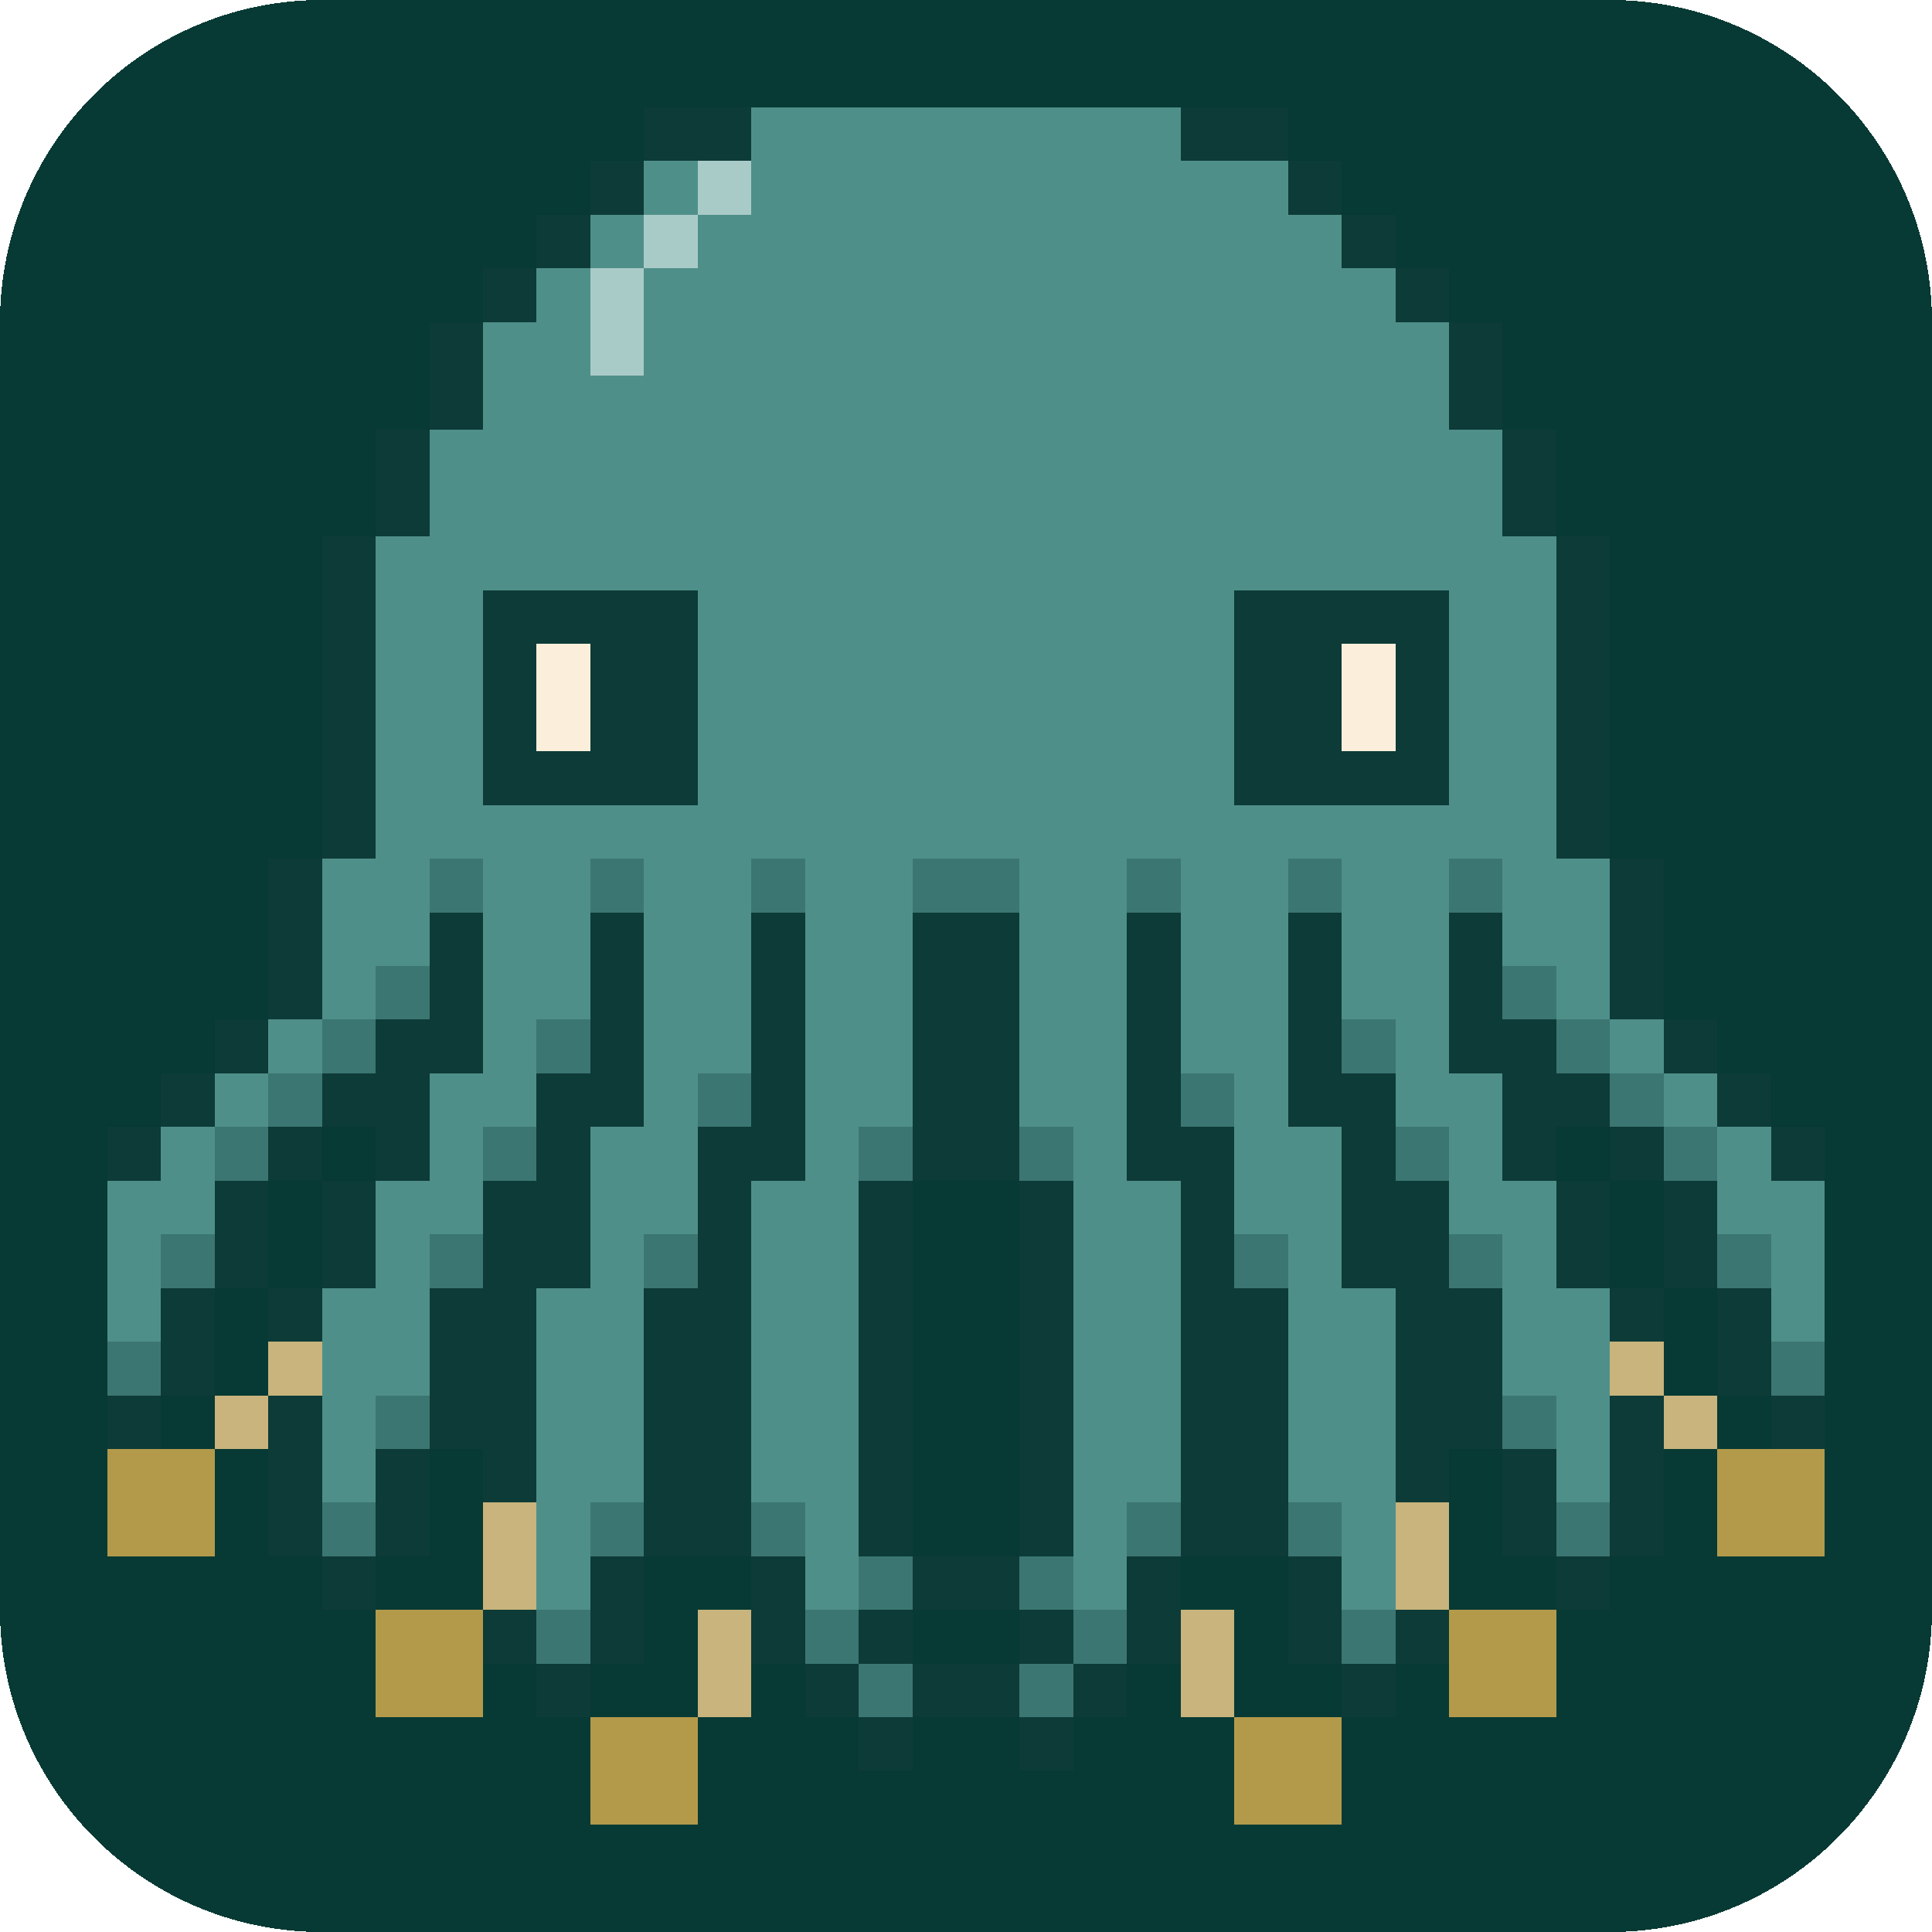
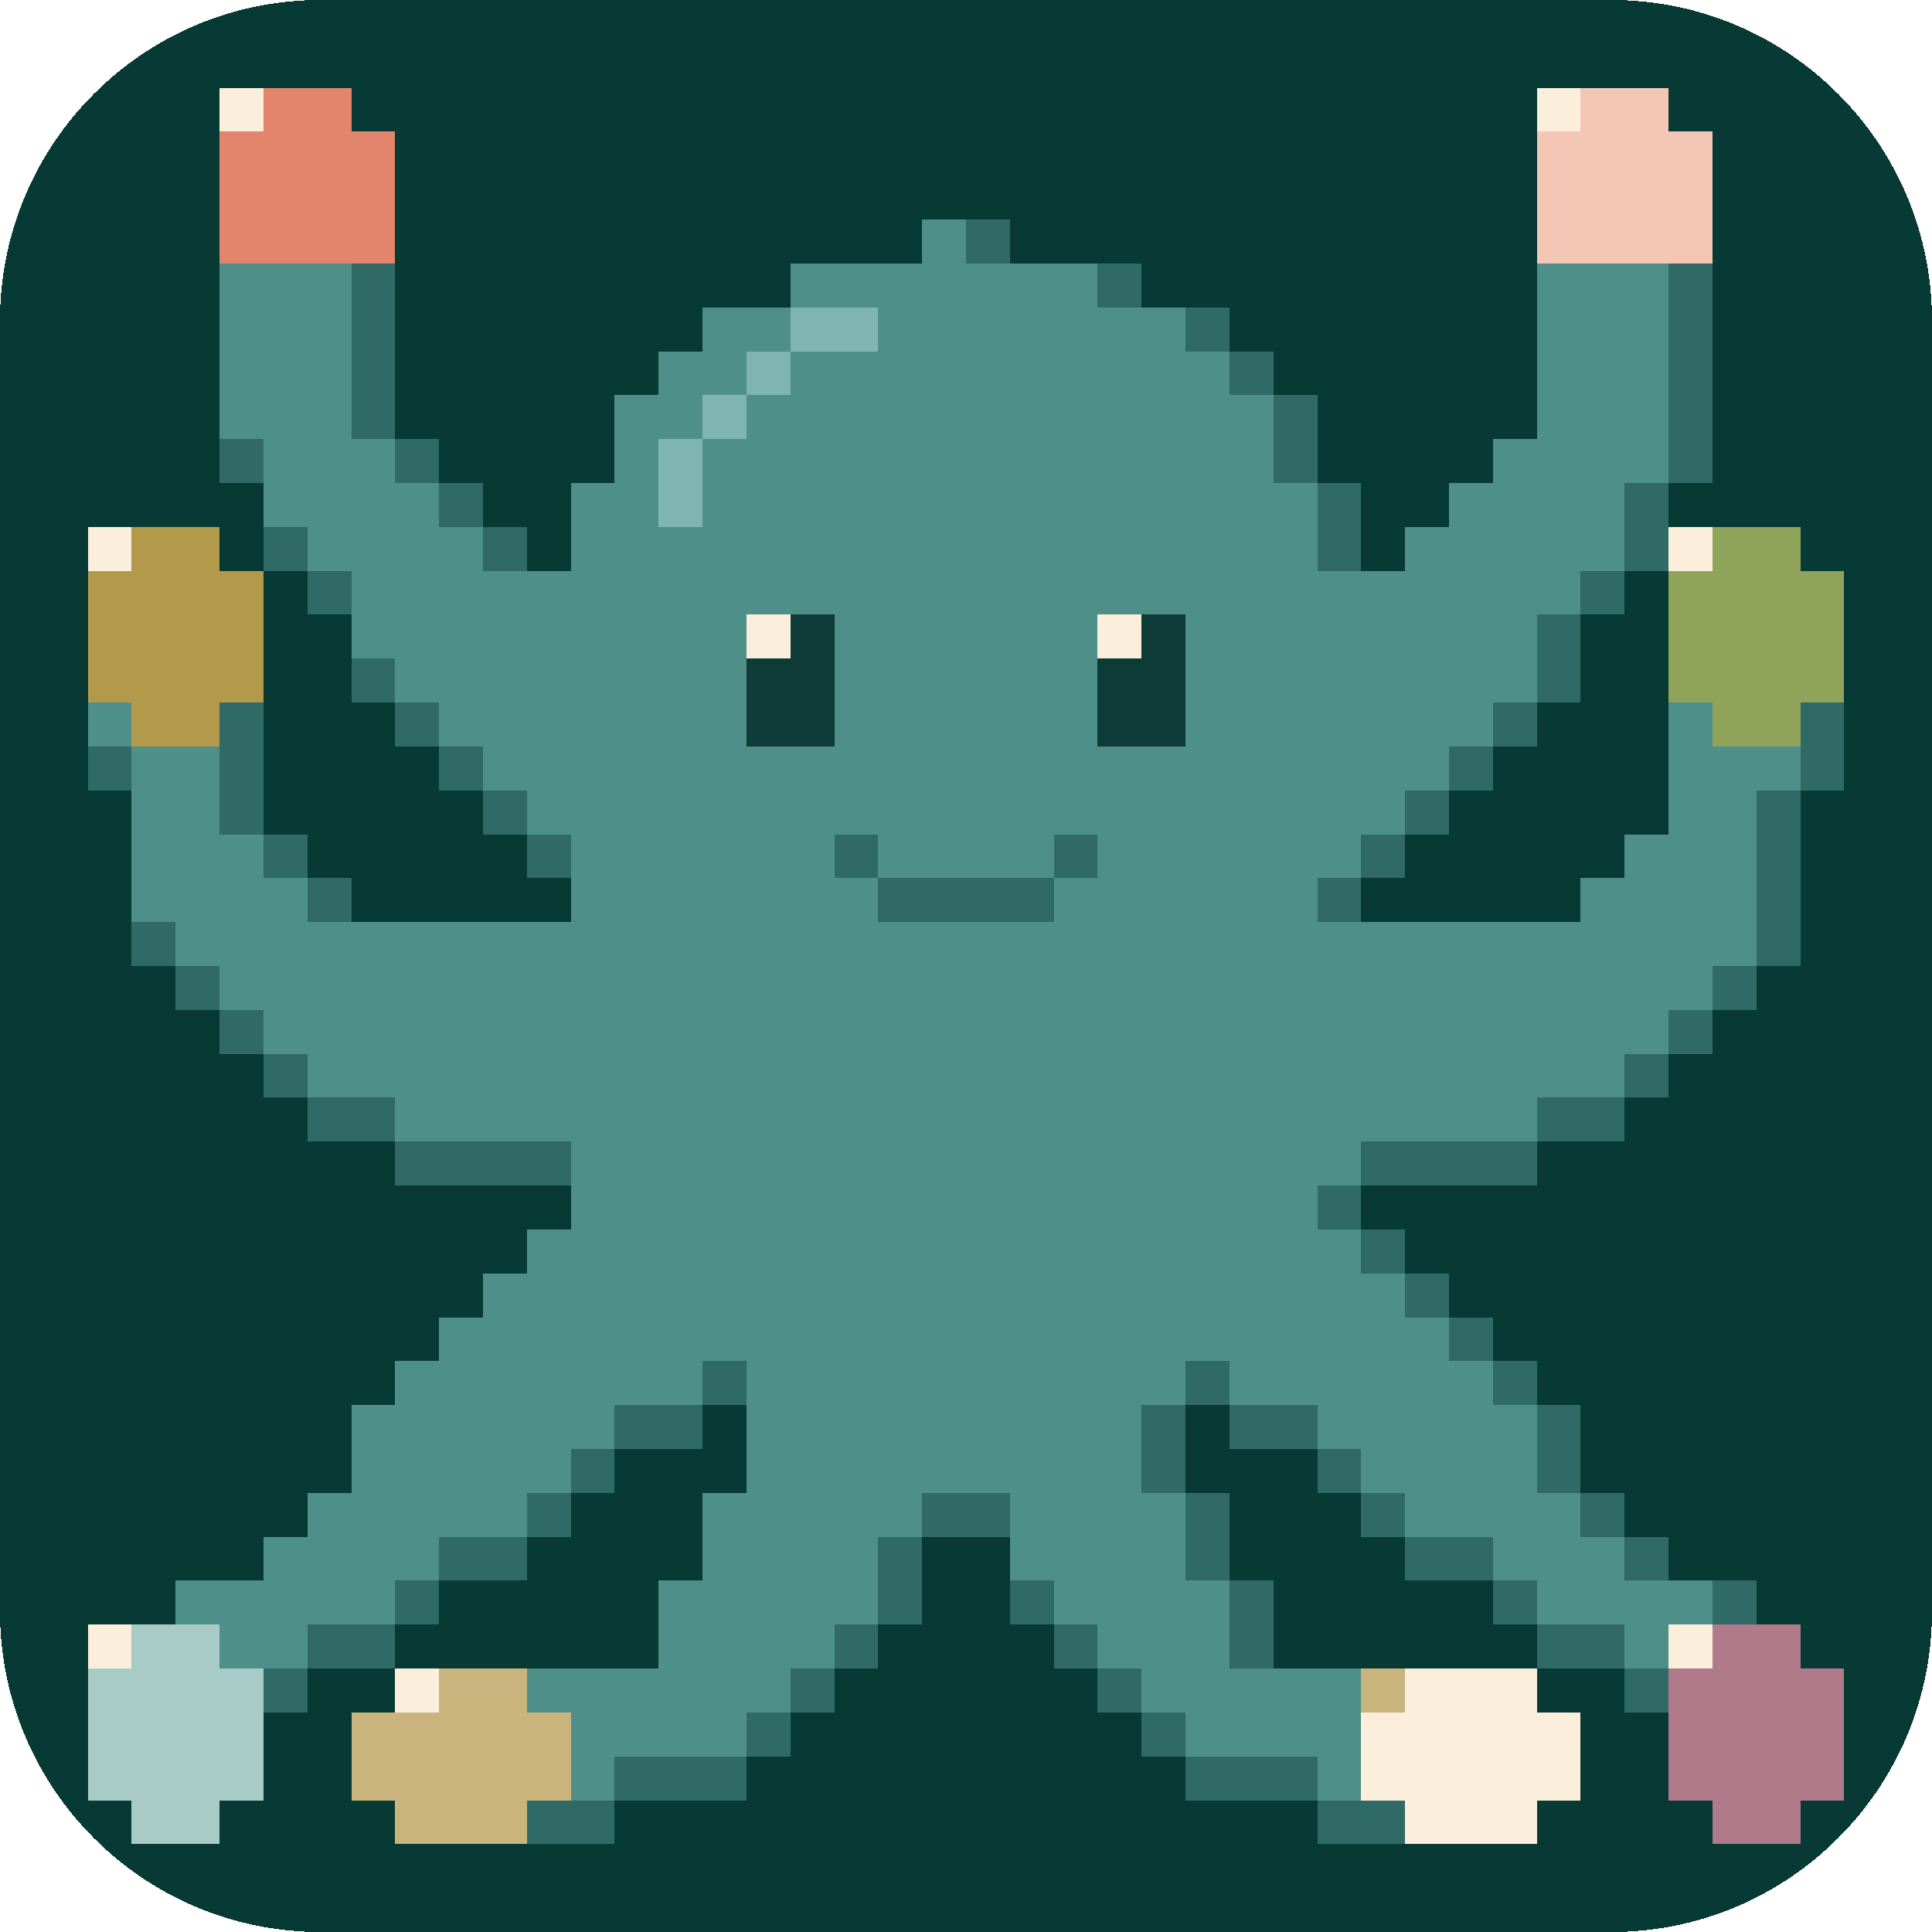
- <svg xmlns="http://www.w3.org/2000/svg" viewBox="0 0 36 36" width="288" height="288" shape-rendering="crispEdges">
-   <rect width="36" height="36" rx="6.0" fill="#073a34" />
-   <rect x="12" y="2" width="2" height="1" fill="#0d3b38" />
-   <rect x="14" y="2" width="8" height="1" fill="#4f8f8a" />
-   <rect x="22" y="2" width="2" height="1" fill="#0d3b38" />
-   <rect x="11" y="3" width="1" height="1" fill="#0d3b38" />
-   <rect x="12" y="3" width="1" height="1" fill="#4f8f8a" />
-   <rect x="13" y="3" width="1" height="1" fill="#a9cbc8" />
-   <rect x="14" y="3" width="10" height="1" fill="#4f8f8a" />
-   <rect x="24" y="3" width="1" height="1" fill="#0d3b38" />
-   <rect x="10" y="4" width="1" height="1" fill="#0d3b38" />
-   <rect x="11" y="4" width="1" height="1" fill="#4f8f8a" />
-   <rect x="12" y="4" width="1" height="1" fill="#a9cbc8" />
-   <rect x="13" y="4" width="12" height="1" fill="#4f8f8a" />
-   <rect x="25" y="4" width="1" height="1" fill="#0d3b38" />
-   <rect x="9" y="5" width="1" height="1" fill="#0d3b38" />
-   <rect x="10" y="5" width="1" height="1" fill="#4f8f8a" />
-   <rect x="11" y="5" width="1" height="1" fill="#a9cbc8" />
-   <rect x="12" y="5" width="14" height="1" fill="#4f8f8a" />
-   <rect x="26" y="5" width="1" height="1" fill="#0d3b38" />
-   <rect x="8" y="6" width="1" height="1" fill="#0d3b38" />
-   <rect x="9" y="6" width="2" height="1" fill="#4f8f8a" />
-   <rect x="11" y="6" width="1" height="1" fill="#a9cbc8" />
-   <rect x="12" y="6" width="15" height="1" fill="#4f8f8a" />
-   <rect x="27" y="6" width="1" height="1" fill="#0d3b38" />
-   <rect x="8" y="7" width="1" height="1" fill="#0d3b38" />
-   <rect x="9" y="7" width="18" height="1" fill="#4f8f8a" />
-   <rect x="27" y="7" width="1" height="1" fill="#0d3b38" />
-   <rect x="7" y="8" width="1" height="1" fill="#0d3b38" />
-   <rect x="8" y="8" width="20" height="1" fill="#4f8f8a" />
-   <rect x="28" y="8" width="1" height="1" fill="#0d3b38" />
-   <rect x="7" y="9" width="1" height="1" fill="#0d3b38" />
-   <rect x="8" y="9" width="20" height="1" fill="#4f8f8a" />
-   <rect x="28" y="9" width="1" height="1" fill="#0d3b38" />
-   <rect x="6" y="10" width="1" height="1" fill="#0d3b38" />
-   <rect x="7" y="10" width="22" height="1" fill="#4f8f8a" />
-   <rect x="29" y="10" width="1" height="1" fill="#0d3b38" />
-   <rect x="6" y="11" width="1" height="1" fill="#0d3b38" />
-   <rect x="7" y="11" width="2" height="1" fill="#4f8f8a" />
-   <rect x="9" y="11" width="4" height="1" fill="#0d3b38" />
-   <rect x="13" y="11" width="10" height="1" fill="#4f8f8a" />
-   <rect x="23" y="11" width="4" height="1" fill="#0d3b38" />
-   <rect x="27" y="11" width="2" height="1" fill="#4f8f8a" />
-   <rect x="29" y="11" width="1" height="1" fill="#0d3b38" />
-   <rect x="6" y="12" width="1" height="1" fill="#0d3b38" />
-   <rect x="7" y="12" width="2" height="1" fill="#4f8f8a" />
-   <rect x="9" y="12" width="1" height="1" fill="#0d3b38" />
-   <rect x="10" y="12" width="1" height="1" fill="#fbefdc" />
-   <rect x="11" y="12" width="1" height="1" fill="#0d3b38" />
-   <rect x="12" y="12" width="1" height="1" fill="#0d3b38" />
-   <rect x="13" y="12" width="10" height="1" fill="#4f8f8a" />
-   <rect x="23" y="12" width="1" height="1" fill="#0d3b38" />
-   <rect x="24" y="12" width="1" height="1" fill="#0d3b38" />
-   <rect x="25" y="12" width="1" height="1" fill="#fbefdc" />
-   <rect x="26" y="12" width="1" height="1" fill="#0d3b38" />
-   <rect x="27" y="12" width="2" height="1" fill="#4f8f8a" />
-   <rect x="29" y="12" width="1" height="1" fill="#0d3b38" />
-   <rect x="6" y="13" width="1" height="1" fill="#0d3b38" />
-   <rect x="7" y="13" width="2" height="1" fill="#4f8f8a" />
-   <rect x="9" y="13" width="1" height="1" fill="#0d3b38" />
-   <rect x="10" y="13" width="1" height="1" fill="#fbefdc" />
-   <rect x="11" y="13" width="1" height="1" fill="#0d3b38" />
-   <rect x="12" y="13" width="1" height="1" fill="#0d3b38" />
-   <rect x="13" y="13" width="10" height="1" fill="#4f8f8a" />
-   <rect x="23" y="13" width="1" height="1" fill="#0d3b38" />
-   <rect x="24" y="13" width="1" height="1" fill="#0d3b38" />
-   <rect x="25" y="13" width="1" height="1" fill="#fbefdc" />
-   <rect x="26" y="13" width="1" height="1" fill="#0d3b38" />
-   <rect x="27" y="13" width="2" height="1" fill="#4f8f8a" />
-   <rect x="29" y="13" width="1" height="1" fill="#0d3b38" />
-   <rect x="6" y="14" width="1" height="1" fill="#0d3b38" />
-   <rect x="7" y="14" width="2" height="1" fill="#4f8f8a" />
-   <rect x="9" y="14" width="4" height="1" fill="#0d3b38" />
-   <rect x="13" y="14" width="10" height="1" fill="#4f8f8a" />
-   <rect x="23" y="14" width="4" height="1" fill="#0d3b38" />
-   <rect x="27" y="14" width="2" height="1" fill="#4f8f8a" />
-   <rect x="29" y="14" width="1" height="1" fill="#0d3b38" />
-   <rect x="6" y="15" width="1" height="1" fill="#0d3b38" />
-   <rect x="7" y="15" width="22" height="1" fill="#4f8f8a" />
-   <rect x="29" y="15" width="1" height="1" fill="#0d3b38" />
-   <rect x="5" y="16" width="1" height="1" fill="#0d3b38" />
-   <rect x="6" y="16" width="2" height="1" fill="#4f8f8a" />
-   <rect x="8" y="16" width="1" height="1" fill="#3b7672" />
-   <rect x="9" y="16" width="2" height="1" fill="#4f8f8a" />
-   <rect x="11" y="16" width="1" height="1" fill="#3b7672" />
-   <rect x="12" y="16" width="2" height="1" fill="#4f8f8a" />
-   <rect x="14" y="16" width="1" height="1" fill="#3b7672" />
-   <rect x="15" y="16" width="2" height="1" fill="#4f8f8a" />
-   <rect x="17" y="16" width="2" height="1" fill="#3b7672" />
-   <rect x="19" y="16" width="2" height="1" fill="#4f8f8a" />
-   <rect x="21" y="16" width="1" height="1" fill="#3b7672" />
-   <rect x="22" y="16" width="2" height="1" fill="#4f8f8a" />
-   <rect x="24" y="16" width="1" height="1" fill="#3b7672" />
-   <rect x="25" y="16" width="2" height="1" fill="#4f8f8a" />
-   <rect x="27" y="16" width="1" height="1" fill="#3b7672" />
-   <rect x="28" y="16" width="2" height="1" fill="#4f8f8a" />
-   <rect x="30" y="16" width="1" height="1" fill="#0d3b38" />
-   <rect x="5" y="17" width="1" height="1" fill="#0d3b38" />
-   <rect x="6" y="17" width="2" height="1" fill="#4f8f8a" />
-   <rect x="8" y="17" width="1" height="1" fill="#0d3b38" />
-   <rect x="9" y="17" width="2" height="1" fill="#4f8f8a" />
-   <rect x="11" y="17" width="1" height="1" fill="#0d3b38" />
-   <rect x="12" y="17" width="2" height="1" fill="#4f8f8a" />
-   <rect x="14" y="17" width="1" height="1" fill="#0d3b38" />
-   <rect x="15" y="17" width="2" height="1" fill="#4f8f8a" />
-   <rect x="17" y="17" width="2" height="1" fill="#0d3b38" />
-   <rect x="19" y="17" width="2" height="1" fill="#4f8f8a" />
-   <rect x="21" y="17" width="1" height="1" fill="#0d3b38" />
-   <rect x="22" y="17" width="2" height="1" fill="#4f8f8a" />
-   <rect x="24" y="17" width="1" height="1" fill="#0d3b38" />
-   <rect x="25" y="17" width="2" height="1" fill="#4f8f8a" />
-   <rect x="27" y="17" width="1" height="1" fill="#0d3b38" />
-   <rect x="28" y="17" width="2" height="1" fill="#4f8f8a" />
-   <rect x="30" y="17" width="1" height="1" fill="#0d3b38" />
-   <rect x="5" y="18" width="1" height="1" fill="#0d3b38" />
-   <rect x="6" y="18" width="1" height="1" fill="#4f8f8a" />
-   <rect x="7" y="18" width="1" height="1" fill="#3b7672" />
-   <rect x="8" y="18" width="1" height="1" fill="#0d3b38" />
-   <rect x="9" y="18" width="2" height="1" fill="#4f8f8a" />
-   <rect x="11" y="18" width="1" height="1" fill="#0d3b38" />
-   <rect x="12" y="18" width="2" height="1" fill="#4f8f8a" />
-   <rect x="14" y="18" width="1" height="1" fill="#0d3b38" />
-   <rect x="15" y="18" width="2" height="1" fill="#4f8f8a" />
-   <rect x="17" y="18" width="2" height="1" fill="#0d3b38" />
-   <rect x="19" y="18" width="2" height="1" fill="#4f8f8a" />
-   <rect x="21" y="18" width="1" height="1" fill="#0d3b38" />
-   <rect x="22" y="18" width="2" height="1" fill="#4f8f8a" />
-   <rect x="24" y="18" width="1" height="1" fill="#0d3b38" />
-   <rect x="25" y="18" width="2" height="1" fill="#4f8f8a" />
-   <rect x="27" y="18" width="1" height="1" fill="#0d3b38" />
-   <rect x="28" y="18" width="1" height="1" fill="#3b7672" />
-   <rect x="29" y="18" width="1" height="1" fill="#4f8f8a" />
-   <rect x="30" y="18" width="1" height="1" fill="#0d3b38" />
-   <rect x="4" y="19" width="1" height="1" fill="#0d3b38" />
-   <rect x="5" y="19" width="1" height="1" fill="#4f8f8a" />
-   <rect x="6" y="19" width="1" height="1" fill="#3b7672" />
-   <rect x="7" y="19" width="2" height="1" fill="#0d3b38" />
-   <rect x="9" y="19" width="1" height="1" fill="#4f8f8a" />
-   <rect x="10" y="19" width="1" height="1" fill="#3b7672" />
-   <rect x="11" y="19" width="1" height="1" fill="#0d3b38" />
-   <rect x="12" y="19" width="2" height="1" fill="#4f8f8a" />
-   <rect x="14" y="19" width="1" height="1" fill="#0d3b38" />
-   <rect x="15" y="19" width="2" height="1" fill="#4f8f8a" />
-   <rect x="17" y="19" width="2" height="1" fill="#0d3b38" />
-   <rect x="19" y="19" width="2" height="1" fill="#4f8f8a" />
-   <rect x="21" y="19" width="1" height="1" fill="#0d3b38" />
-   <rect x="22" y="19" width="2" height="1" fill="#4f8f8a" />
-   <rect x="24" y="19" width="1" height="1" fill="#0d3b38" />
-   <rect x="25" y="19" width="1" height="1" fill="#3b7672" />
-   <rect x="26" y="19" width="1" height="1" fill="#4f8f8a" />
-   <rect x="27" y="19" width="2" height="1" fill="#0d3b38" />
-   <rect x="29" y="19" width="1" height="1" fill="#3b7672" />
-   <rect x="30" y="19" width="1" height="1" fill="#4f8f8a" />
-   <rect x="31" y="19" width="1" height="1" fill="#0d3b38" />
-   <rect x="3" y="20" width="1" height="1" fill="#0d3b38" />
-   <rect x="4" y="20" width="1" height="1" fill="#4f8f8a" />
-   <rect x="5" y="20" width="1" height="1" fill="#3b7672" />
-   <rect x="6" y="20" width="2" height="1" fill="#0d3b38" />
-   <rect x="8" y="20" width="2" height="1" fill="#4f8f8a" />
-   <rect x="10" y="20" width="2" height="1" fill="#0d3b38" />
-   <rect x="12" y="20" width="1" height="1" fill="#4f8f8a" />
-   <rect x="13" y="20" width="1" height="1" fill="#3b7672" />
-   <rect x="14" y="20" width="1" height="1" fill="#0d3b38" />
-   <rect x="15" y="20" width="2" height="1" fill="#4f8f8a" />
-   <rect x="17" y="20" width="2" height="1" fill="#0d3b38" />
-   <rect x="19" y="20" width="2" height="1" fill="#4f8f8a" />
-   <rect x="21" y="20" width="1" height="1" fill="#0d3b38" />
-   <rect x="22" y="20" width="1" height="1" fill="#3b7672" />
-   <rect x="23" y="20" width="1" height="1" fill="#4f8f8a" />
-   <rect x="24" y="20" width="2" height="1" fill="#0d3b38" />
-   <rect x="26" y="20" width="2" height="1" fill="#4f8f8a" />
-   <rect x="28" y="20" width="2" height="1" fill="#0d3b38" />
-   <rect x="30" y="20" width="1" height="1" fill="#3b7672" />
-   <rect x="31" y="20" width="1" height="1" fill="#4f8f8a" />
-   <rect x="32" y="20" width="1" height="1" fill="#0d3b38" />
-   <rect x="2" y="21" width="1" height="1" fill="#0d3b38" />
-   <rect x="3" y="21" width="1" height="1" fill="#4f8f8a" />
-   <rect x="4" y="21" width="1" height="1" fill="#3b7672" />
-   <rect x="5" y="21" width="1" height="1" fill="#0d3b38" />
-   <rect x="7" y="21" width="1" height="1" fill="#0d3b38" />
-   <rect x="8" y="21" width="1" height="1" fill="#4f8f8a" />
-   <rect x="9" y="21" width="1" height="1" fill="#3b7672" />
-   <rect x="10" y="21" width="1" height="1" fill="#0d3b38" />
-   <rect x="11" y="21" width="2" height="1" fill="#4f8f8a" />
-   <rect x="13" y="21" width="2" height="1" fill="#0d3b38" />
-   <rect x="15" y="21" width="1" height="1" fill="#4f8f8a" />
-   <rect x="16" y="21" width="1" height="1" fill="#3b7672" />
-   <rect x="17" y="21" width="2" height="1" fill="#0d3b38" />
-   <rect x="19" y="21" width="1" height="1" fill="#3b7672" />
-   <rect x="20" y="21" width="1" height="1" fill="#4f8f8a" />
-   <rect x="21" y="21" width="2" height="1" fill="#0d3b38" />
-   <rect x="23" y="21" width="2" height="1" fill="#4f8f8a" />
-   <rect x="25" y="21" width="1" height="1" fill="#0d3b38" />
-   <rect x="26" y="21" width="1" height="1" fill="#3b7672" />
-   <rect x="27" y="21" width="1" height="1" fill="#4f8f8a" />
-   <rect x="28" y="21" width="1" height="1" fill="#0d3b38" />
-   <rect x="30" y="21" width="1" height="1" fill="#0d3b38" />
-   <rect x="31" y="21" width="1" height="1" fill="#3b7672" />
-   <rect x="32" y="21" width="1" height="1" fill="#4f8f8a" />
-   <rect x="33" y="21" width="1" height="1" fill="#0d3b38" />
-   <rect x="2" y="22" width="2" height="1" fill="#4f8f8a" />
-   <rect x="4" y="22" width="1" height="1" fill="#0d3b38" />
-   <rect x="6" y="22" width="1" height="1" fill="#0d3b38" />
-   <rect x="7" y="22" width="2" height="1" fill="#4f8f8a" />
-   <rect x="9" y="22" width="2" height="1" fill="#0d3b38" />
-   <rect x="11" y="22" width="2" height="1" fill="#4f8f8a" />
-   <rect x="13" y="22" width="1" height="1" fill="#0d3b38" />
-   <rect x="14" y="22" width="2" height="1" fill="#4f8f8a" />
-   <rect x="16" y="22" width="1" height="1" fill="#0d3b38" />
-   <rect x="19" y="22" width="1" height="1" fill="#0d3b38" />
-   <rect x="20" y="22" width="2" height="1" fill="#4f8f8a" />
-   <rect x="22" y="22" width="1" height="1" fill="#0d3b38" />
-   <rect x="23" y="22" width="2" height="1" fill="#4f8f8a" />
-   <rect x="25" y="22" width="2" height="1" fill="#0d3b38" />
-   <rect x="27" y="22" width="2" height="1" fill="#4f8f8a" />
-   <rect x="29" y="22" width="1" height="1" fill="#0d3b38" />
-   <rect x="31" y="22" width="1" height="1" fill="#0d3b38" />
-   <rect x="32" y="22" width="2" height="1" fill="#4f8f8a" />
-   <rect x="2" y="23" width="1" height="1" fill="#4f8f8a" />
-   <rect x="3" y="23" width="1" height="1" fill="#3b7672" />
-   <rect x="4" y="23" width="1" height="1" fill="#0d3b38" />
-   <rect x="6" y="23" width="1" height="1" fill="#0d3b38" />
-   <rect x="7" y="23" width="1" height="1" fill="#4f8f8a" />
-   <rect x="8" y="23" width="1" height="1" fill="#3b7672" />
-   <rect x="9" y="23" width="2" height="1" fill="#0d3b38" />
-   <rect x="11" y="23" width="1" height="1" fill="#4f8f8a" />
-   <rect x="12" y="23" width="1" height="1" fill="#3b7672" />
-   <rect x="13" y="23" width="1" height="1" fill="#0d3b38" />
-   <rect x="14" y="23" width="2" height="1" fill="#4f8f8a" />
-   <rect x="16" y="23" width="1" height="1" fill="#0d3b38" />
-   <rect x="19" y="23" width="1" height="1" fill="#0d3b38" />
-   <rect x="20" y="23" width="2" height="1" fill="#4f8f8a" />
-   <rect x="22" y="23" width="1" height="1" fill="#0d3b38" />
-   <rect x="23" y="23" width="1" height="1" fill="#3b7672" />
-   <rect x="24" y="23" width="1" height="1" fill="#4f8f8a" />
-   <rect x="25" y="23" width="2" height="1" fill="#0d3b38" />
-   <rect x="27" y="23" width="1" height="1" fill="#3b7672" />
-   <rect x="28" y="23" width="1" height="1" fill="#4f8f8a" />
-   <rect x="29" y="23" width="1" height="1" fill="#0d3b38" />
-   <rect x="31" y="23" width="1" height="1" fill="#0d3b38" />
-   <rect x="32" y="23" width="1" height="1" fill="#3b7672" />
-   <rect x="33" y="23" width="1" height="1" fill="#4f8f8a" />
-   <rect x="2" y="24" width="1" height="1" fill="#4f8f8a" />
-   <rect x="3" y="24" width="1" height="1" fill="#0d3b38" />
-   <rect x="5" y="24" width="1" height="1" fill="#0d3b38" />
-   <rect x="6" y="24" width="2" height="1" fill="#4f8f8a" />
-   <rect x="8" y="24" width="2" height="1" fill="#0d3b38" />
-   <rect x="10" y="24" width="2" height="1" fill="#4f8f8a" />
-   <rect x="12" y="24" width="2" height="1" fill="#0d3b38" />
-   <rect x="14" y="24" width="2" height="1" fill="#4f8f8a" />
-   <rect x="16" y="24" width="1" height="1" fill="#0d3b38" />
-   <rect x="19" y="24" width="1" height="1" fill="#0d3b38" />
-   <rect x="20" y="24" width="2" height="1" fill="#4f8f8a" />
-   <rect x="22" y="24" width="2" height="1" fill="#0d3b38" />
-   <rect x="24" y="24" width="2" height="1" fill="#4f8f8a" />
-   <rect x="26" y="24" width="2" height="1" fill="#0d3b38" />
-   <rect x="28" y="24" width="2" height="1" fill="#4f8f8a" />
-   <rect x="30" y="24" width="1" height="1" fill="#0d3b38" />
-   <rect x="32" y="24" width="1" height="1" fill="#0d3b38" />
-   <rect x="33" y="24" width="1" height="1" fill="#4f8f8a" />
-   <rect x="2" y="25" width="1" height="1" fill="#3b7672" />
-   <rect x="3" y="25" width="1" height="1" fill="#0d3b38" />
-   <rect x="5" y="25" width="1" height="1" fill="#c8b47c" />
-   <rect x="6" y="25" width="2" height="1" fill="#4f8f8a" />
-   <rect x="8" y="25" width="2" height="1" fill="#0d3b38" />
-   <rect x="10" y="25" width="2" height="1" fill="#4f8f8a" />
-   <rect x="12" y="25" width="2" height="1" fill="#0d3b38" />
-   <rect x="14" y="25" width="2" height="1" fill="#4f8f8a" />
-   <rect x="16" y="25" width="1" height="1" fill="#0d3b38" />
-   <rect x="19" y="25" width="1" height="1" fill="#0d3b38" />
-   <rect x="20" y="25" width="2" height="1" fill="#4f8f8a" />
-   <rect x="22" y="25" width="2" height="1" fill="#0d3b38" />
-   <rect x="24" y="25" width="2" height="1" fill="#4f8f8a" />
-   <rect x="26" y="25" width="2" height="1" fill="#0d3b38" />
-   <rect x="28" y="25" width="2" height="1" fill="#4f8f8a" />
-   <rect x="30" y="25" width="1" height="1" fill="#c8b47c" />
-   <rect x="32" y="25" width="1" height="1" fill="#0d3b38" />
-   <rect x="33" y="25" width="1" height="1" fill="#3b7672" />
-   <rect x="2" y="26" width="1" height="1" fill="#0d3b38" />
-   <rect x="4" y="26" width="1" height="1" fill="#c8b47c" />
-   <rect x="5" y="26" width="1" height="1" fill="#0d3b38" />
-   <rect x="6" y="26" width="1" height="1" fill="#4f8f8a" />
-   <rect x="7" y="26" width="1" height="1" fill="#3b7672" />
-   <rect x="8" y="26" width="2" height="1" fill="#0d3b38" />
-   <rect x="10" y="26" width="2" height="1" fill="#4f8f8a" />
-   <rect x="12" y="26" width="2" height="1" fill="#0d3b38" />
-   <rect x="14" y="26" width="2" height="1" fill="#4f8f8a" />
-   <rect x="16" y="26" width="1" height="1" fill="#0d3b38" />
-   <rect x="19" y="26" width="1" height="1" fill="#0d3b38" />
-   <rect x="20" y="26" width="2" height="1" fill="#4f8f8a" />
-   <rect x="22" y="26" width="2" height="1" fill="#0d3b38" />
-   <rect x="24" y="26" width="2" height="1" fill="#4f8f8a" />
-   <rect x="26" y="26" width="2" height="1" fill="#0d3b38" />
-   <rect x="28" y="26" width="1" height="1" fill="#3b7672" />
-   <rect x="29" y="26" width="1" height="1" fill="#4f8f8a" />
-   <rect x="30" y="26" width="1" height="1" fill="#0d3b38" />
-   <rect x="31" y="26" width="1" height="1" fill="#c8b47c" />
-   <rect x="33" y="26" width="1" height="1" fill="#0d3b38" />
-   <rect x="2" y="27" width="2" height="1" fill="#b39a4b" />
-   <rect x="5" y="27" width="1" height="1" fill="#0d3b38" />
-   <rect x="6" y="27" width="1" height="1" fill="#4f8f8a" />
-   <rect x="7" y="27" width="1" height="1" fill="#0d3b38" />
-   <rect x="9" y="27" width="1" height="1" fill="#0d3b38" />
-   <rect x="10" y="27" width="2" height="1" fill="#4f8f8a" />
-   <rect x="12" y="27" width="2" height="1" fill="#0d3b38" />
-   <rect x="14" y="27" width="2" height="1" fill="#4f8f8a" />
-   <rect x="16" y="27" width="1" height="1" fill="#0d3b38" />
-   <rect x="19" y="27" width="1" height="1" fill="#0d3b38" />
-   <rect x="20" y="27" width="2" height="1" fill="#4f8f8a" />
-   <rect x="22" y="27" width="2" height="1" fill="#0d3b38" />
-   <rect x="24" y="27" width="2" height="1" fill="#4f8f8a" />
-   <rect x="26" y="27" width="1" height="1" fill="#0d3b38" />
-   <rect x="28" y="27" width="1" height="1" fill="#0d3b38" />
-   <rect x="29" y="27" width="1" height="1" fill="#4f8f8a" />
-   <rect x="30" y="27" width="1" height="1" fill="#0d3b38" />
-   <rect x="32" y="27" width="2" height="1" fill="#b39a4b" />
-   <rect x="2" y="28" width="2" height="1" fill="#b39a4b" />
-   <rect x="5" y="28" width="1" height="1" fill="#0d3b38" />
-   <rect x="6" y="28" width="1" height="1" fill="#3b7672" />
-   <rect x="7" y="28" width="1" height="1" fill="#0d3b38" />
-   <rect x="9" y="28" width="1" height="1" fill="#c8b47c" />
-   <rect x="10" y="28" width="1" height="1" fill="#4f8f8a" />
-   <rect x="11" y="28" width="1" height="1" fill="#3b7672" />
-   <rect x="12" y="28" width="2" height="1" fill="#0d3b38" />
-   <rect x="14" y="28" width="1" height="1" fill="#3b7672" />
-   <rect x="15" y="28" width="1" height="1" fill="#4f8f8a" />
-   <rect x="16" y="28" width="1" height="1" fill="#0d3b38" />
-   <rect x="19" y="28" width="1" height="1" fill="#0d3b38" />
-   <rect x="20" y="28" width="1" height="1" fill="#4f8f8a" />
-   <rect x="21" y="28" width="1" height="1" fill="#3b7672" />
-   <rect x="22" y="28" width="2" height="1" fill="#0d3b38" />
-   <rect x="24" y="28" width="1" height="1" fill="#3b7672" />
-   <rect x="25" y="28" width="1" height="1" fill="#4f8f8a" />
-   <rect x="26" y="28" width="1" height="1" fill="#c8b47c" />
-   <rect x="28" y="28" width="1" height="1" fill="#0d3b38" />
-   <rect x="29" y="28" width="1" height="1" fill="#3b7672" />
-   <rect x="30" y="28" width="1" height="1" fill="#0d3b38" />
-   <rect x="32" y="28" width="2" height="1" fill="#b39a4b" />
-   <rect x="6" y="29" width="1" height="1" fill="#0d3b38" />
-   <rect x="9" y="29" width="1" height="1" fill="#c8b47c" />
-   <rect x="10" y="29" width="1" height="1" fill="#4f8f8a" />
-   <rect x="11" y="29" width="1" height="1" fill="#0d3b38" />
-   <rect x="14" y="29" width="1" height="1" fill="#0d3b38" />
-   <rect x="15" y="29" width="1" height="1" fill="#4f8f8a" />
-   <rect x="16" y="29" width="1" height="1" fill="#3b7672" />
-   <rect x="17" y="29" width="2" height="1" fill="#0d3b38" />
-   <rect x="19" y="29" width="1" height="1" fill="#3b7672" />
-   <rect x="20" y="29" width="1" height="1" fill="#4f8f8a" />
-   <rect x="21" y="29" width="1" height="1" fill="#0d3b38" />
-   <rect x="24" y="29" width="1" height="1" fill="#0d3b38" />
-   <rect x="25" y="29" width="1" height="1" fill="#4f8f8a" />
-   <rect x="26" y="29" width="1" height="1" fill="#c8b47c" />
-   <rect x="29" y="29" width="1" height="1" fill="#0d3b38" />
-   <rect x="7" y="30" width="2" height="1" fill="#b39a4b" />
-   <rect x="9" y="30" width="1" height="1" fill="#0d3b38" />
-   <rect x="10" y="30" width="1" height="1" fill="#3b7672" />
-   <rect x="11" y="30" width="1" height="1" fill="#0d3b38" />
-   <rect x="13" y="30" width="1" height="1" fill="#c8b47c" />
-   <rect x="14" y="30" width="1" height="1" fill="#0d3b38" />
-   <rect x="15" y="30" width="1" height="1" fill="#3b7672" />
-   <rect x="16" y="30" width="1" height="1" fill="#0d3b38" />
-   <rect x="19" y="30" width="1" height="1" fill="#0d3b38" />
-   <rect x="20" y="30" width="1" height="1" fill="#3b7672" />
-   <rect x="21" y="30" width="1" height="1" fill="#0d3b38" />
-   <rect x="22" y="30" width="1" height="1" fill="#c8b47c" />
-   <rect x="24" y="30" width="1" height="1" fill="#0d3b38" />
-   <rect x="25" y="30" width="1" height="1" fill="#3b7672" />
-   <rect x="26" y="30" width="1" height="1" fill="#0d3b38" />
-   <rect x="27" y="30" width="2" height="1" fill="#b39a4b" />
-   <rect x="7" y="31" width="2" height="1" fill="#b39a4b" />
-   <rect x="10" y="31" width="1" height="1" fill="#0d3b38" />
-   <rect x="13" y="31" width="1" height="1" fill="#c8b47c" />
-   <rect x="15" y="31" width="1" height="1" fill="#0d3b38" />
-   <rect x="16" y="31" width="1" height="1" fill="#3b7672" />
-   <rect x="17" y="31" width="2" height="1" fill="#0d3b38" />
-   <rect x="19" y="31" width="1" height="1" fill="#3b7672" />
-   <rect x="20" y="31" width="1" height="1" fill="#0d3b38" />
-   <rect x="22" y="31" width="1" height="1" fill="#c8b47c" />
-   <rect x="25" y="31" width="1" height="1" fill="#0d3b38" />
-   <rect x="27" y="31" width="2" height="1" fill="#b39a4b" />
-   <rect x="11" y="32" width="2" height="1" fill="#b39a4b" />
-   <rect x="16" y="32" width="1" height="1" fill="#0d3b38" />
-   <rect x="19" y="32" width="1" height="1" fill="#0d3b38" />
-   <rect x="23" y="32" width="2" height="1" fill="#b39a4b" />
-   <rect x="11" y="33" width="2" height="1" fill="#b39a4b" />
-   <rect x="23" y="33" width="2" height="1" fill="#b39a4b" />
+ <svg xmlns="http://www.w3.org/2000/svg" viewBox="0 0 44 44" width="352" height="352" shape-rendering="crispEdges">
+   <rect width="44" height="44" rx="7.3" fill="#073a34" />
+   <rect x="5" y="2" width="1" height="1" fill="#fbefdc" />
+   <rect x="6" y="2" width="2" height="1" fill="#e2856c" />
+   <rect x="35" y="2" width="1" height="1" fill="#fbefdc" />
+   <rect x="36" y="2" width="2" height="1" fill="#f3c6b6" />
+   <rect x="5" y="3" width="4" height="1" fill="#e2856c" />
+   <rect x="35" y="3" width="4" height="1" fill="#f3c6b6" />
+   <rect x="5" y="4" width="4" height="1" fill="#e2856c" />
+   <rect x="35" y="4" width="4" height="1" fill="#f3c6b6" />
+   <rect x="5" y="5" width="4" height="1" fill="#e2856c" />
+   <rect x="21" y="5" width="1" height="1" fill="#4f8f8a" />
+   <rect x="22" y="5" width="1" height="1" fill="#2f6a66" />
+   <rect x="35" y="5" width="4" height="1" fill="#f3c6b6" />
+   <rect x="5" y="6" width="3" height="1" fill="#4f8f8a" />
+   <rect x="8" y="6" width="1" height="1" fill="#2f6a66" />
+   <rect x="18" y="6" width="7" height="1" fill="#4f8f8a" />
+   <rect x="25" y="6" width="1" height="1" fill="#2f6a66" />
+   <rect x="35" y="6" width="3" height="1" fill="#4f8f8a" />
+   <rect x="38" y="6" width="1" height="1" fill="#2f6a66" />
+   <rect x="5" y="7" width="3" height="1" fill="#4f8f8a" />
+   <rect x="8" y="7" width="1" height="1" fill="#2f6a66" />
+   <rect x="16" y="7" width="2" height="1" fill="#4f8f8a" />
+   <rect x="18" y="7" width="2" height="1" fill="#7fb5b0" />
+   <rect x="20" y="7" width="7" height="1" fill="#4f8f8a" />
+   <rect x="27" y="7" width="1" height="1" fill="#2f6a66" />
+   <rect x="35" y="7" width="3" height="1" fill="#4f8f8a" />
+   <rect x="38" y="7" width="1" height="1" fill="#2f6a66" />
+   <rect x="5" y="8" width="3" height="1" fill="#4f8f8a" />
+   <rect x="8" y="8" width="1" height="1" fill="#2f6a66" />
+   <rect x="15" y="8" width="2" height="1" fill="#4f8f8a" />
+   <rect x="17" y="8" width="1" height="1" fill="#7fb5b0" />
+   <rect x="18" y="8" width="10" height="1" fill="#4f8f8a" />
+   <rect x="28" y="8" width="1" height="1" fill="#2f6a66" />
+   <rect x="35" y="8" width="3" height="1" fill="#4f8f8a" />
+   <rect x="38" y="8" width="1" height="1" fill="#2f6a66" />
+   <rect x="5" y="9" width="3" height="1" fill="#4f8f8a" />
+   <rect x="8" y="9" width="1" height="1" fill="#2f6a66" />
+   <rect x="14" y="9" width="2" height="1" fill="#4f8f8a" />
+   <rect x="16" y="9" width="1" height="1" fill="#7fb5b0" />
+   <rect x="17" y="9" width="12" height="1" fill="#4f8f8a" />
+   <rect x="29" y="9" width="1" height="1" fill="#2f6a66" />
+   <rect x="35" y="9" width="3" height="1" fill="#4f8f8a" />
+   <rect x="38" y="9" width="1" height="1" fill="#2f6a66" />
+   <rect x="5" y="10" width="1" height="1" fill="#2f6a66" />
+   <rect x="6" y="10" width="3" height="1" fill="#4f8f8a" />
+   <rect x="9" y="10" width="1" height="1" fill="#2f6a66" />
+   <rect x="14" y="10" width="1" height="1" fill="#4f8f8a" />
+   <rect x="15" y="10" width="1" height="1" fill="#7fb5b0" />
+   <rect x="16" y="10" width="13" height="1" fill="#4f8f8a" />
+   <rect x="29" y="10" width="1" height="1" fill="#2f6a66" />
+   <rect x="34" y="10" width="4" height="1" fill="#4f8f8a" />
+   <rect x="38" y="10" width="1" height="1" fill="#2f6a66" />
+   <rect x="6" y="11" width="4" height="1" fill="#4f8f8a" />
+   <rect x="10" y="11" width="1" height="1" fill="#2f6a66" />
+   <rect x="13" y="11" width="2" height="1" fill="#4f8f8a" />
+   <rect x="15" y="11" width="1" height="1" fill="#7fb5b0" />
+   <rect x="16" y="11" width="14" height="1" fill="#4f8f8a" />
+   <rect x="30" y="11" width="1" height="1" fill="#2f6a66" />
+   <rect x="33" y="11" width="4" height="1" fill="#4f8f8a" />
+   <rect x="37" y="11" width="1" height="1" fill="#2f6a66" />
+   <rect x="2" y="12" width="1" height="1" fill="#fbefdc" />
+   <rect x="3" y="12" width="2" height="1" fill="#b39a4b" />
+   <rect x="6" y="12" width="1" height="1" fill="#2f6a66" />
+   <rect x="7" y="12" width="4" height="1" fill="#4f8f8a" />
+   <rect x="11" y="12" width="1" height="1" fill="#2f6a66" />
+   <rect x="13" y="12" width="17" height="1" fill="#4f8f8a" />
+   <rect x="30" y="12" width="1" height="1" fill="#2f6a66" />
+   <rect x="32" y="12" width="5" height="1" fill="#4f8f8a" />
+   <rect x="37" y="12" width="1" height="1" fill="#2f6a66" />
+   <rect x="38" y="12" width="1" height="1" fill="#fbefdc" />
+   <rect x="39" y="12" width="2" height="1" fill="#8fa35a" />
+   <rect x="2" y="13" width="4" height="1" fill="#b39a4b" />
+   <rect x="7" y="13" width="1" height="1" fill="#2f6a66" />
+   <rect x="8" y="13" width="28" height="1" fill="#4f8f8a" />
+   <rect x="36" y="13" width="1" height="1" fill="#2f6a66" />
+   <rect x="38" y="13" width="4" height="1" fill="#8fa35a" />
+   <rect x="2" y="14" width="4" height="1" fill="#b39a4b" />
+   <rect x="8" y="14" width="9" height="1" fill="#4f8f8a" />
+   <rect x="17" y="14" width="1" height="1" fill="#fbefdc" />
+   <rect x="18" y="14" width="1" height="1" fill="#0d3b38" />
+   <rect x="19" y="14" width="6" height="1" fill="#4f8f8a" />
+   <rect x="25" y="14" width="1" height="1" fill="#fbefdc" />
+   <rect x="26" y="14" width="1" height="1" fill="#0d3b38" />
+   <rect x="27" y="14" width="8" height="1" fill="#4f8f8a" />
+   <rect x="35" y="14" width="1" height="1" fill="#2f6a66" />
+   <rect x="38" y="14" width="4" height="1" fill="#8fa35a" />
+   <rect x="2" y="15" width="4" height="1" fill="#b39a4b" />
+   <rect x="8" y="15" width="1" height="1" fill="#2f6a66" />
+   <rect x="9" y="15" width="8" height="1" fill="#4f8f8a" />
+   <rect x="17" y="15" width="2" height="1" fill="#0d3b38" />
+   <rect x="19" y="15" width="6" height="1" fill="#4f8f8a" />
+   <rect x="25" y="15" width="2" height="1" fill="#0d3b38" />
+   <rect x="27" y="15" width="8" height="1" fill="#4f8f8a" />
+   <rect x="35" y="15" width="1" height="1" fill="#2f6a66" />
+   <rect x="38" y="15" width="4" height="1" fill="#8fa35a" />
+   <rect x="2" y="16" width="1" height="1" fill="#4f8f8a" />
+   <rect x="3" y="16" width="2" height="1" fill="#b39a4b" />
+   <rect x="5" y="16" width="1" height="1" fill="#2f6a66" />
+   <rect x="9" y="16" width="1" height="1" fill="#2f6a66" />
+   <rect x="10" y="16" width="7" height="1" fill="#4f8f8a" />
+   <rect x="17" y="16" width="2" height="1" fill="#0d3b38" />
+   <rect x="19" y="16" width="6" height="1" fill="#4f8f8a" />
+   <rect x="25" y="16" width="2" height="1" fill="#0d3b38" />
+   <rect x="27" y="16" width="7" height="1" fill="#4f8f8a" />
+   <rect x="34" y="16" width="1" height="1" fill="#2f6a66" />
+   <rect x="38" y="16" width="1" height="1" fill="#4f8f8a" />
+   <rect x="39" y="16" width="2" height="1" fill="#8fa35a" />
+   <rect x="41" y="16" width="1" height="1" fill="#2f6a66" />
+   <rect x="2" y="17" width="1" height="1" fill="#2f6a66" />
+   <rect x="3" y="17" width="2" height="1" fill="#4f8f8a" />
+   <rect x="5" y="17" width="1" height="1" fill="#2f6a66" />
+   <rect x="10" y="17" width="1" height="1" fill="#2f6a66" />
+   <rect x="11" y="17" width="22" height="1" fill="#4f8f8a" />
+   <rect x="33" y="17" width="1" height="1" fill="#2f6a66" />
+   <rect x="38" y="17" width="3" height="1" fill="#4f8f8a" />
+   <rect x="41" y="17" width="1" height="1" fill="#2f6a66" />
+   <rect x="3" y="18" width="2" height="1" fill="#4f8f8a" />
+   <rect x="5" y="18" width="1" height="1" fill="#2f6a66" />
+   <rect x="11" y="18" width="1" height="1" fill="#2f6a66" />
+   <rect x="12" y="18" width="20" height="1" fill="#4f8f8a" />
+   <rect x="32" y="18" width="1" height="1" fill="#2f6a66" />
+   <rect x="38" y="18" width="2" height="1" fill="#4f8f8a" />
+   <rect x="40" y="18" width="1" height="1" fill="#2f6a66" />
+   <rect x="3" y="19" width="3" height="1" fill="#4f8f8a" />
+   <rect x="6" y="19" width="1" height="1" fill="#2f6a66" />
+   <rect x="12" y="19" width="1" height="1" fill="#2f6a66" />
+   <rect x="13" y="19" width="6" height="1" fill="#4f8f8a" />
+   <rect x="19" y="19" width="1" height="1" fill="#2f6a66" />
+   <rect x="20" y="19" width="4" height="1" fill="#4f8f8a" />
+   <rect x="24" y="19" width="1" height="1" fill="#2f6a66" />
+   <rect x="25" y="19" width="6" height="1" fill="#4f8f8a" />
+   <rect x="31" y="19" width="1" height="1" fill="#2f6a66" />
+   <rect x="37" y="19" width="3" height="1" fill="#4f8f8a" />
+   <rect x="40" y="19" width="1" height="1" fill="#2f6a66" />
+   <rect x="3" y="20" width="4" height="1" fill="#4f8f8a" />
+   <rect x="7" y="20" width="1" height="1" fill="#2f6a66" />
+   <rect x="13" y="20" width="7" height="1" fill="#4f8f8a" />
+   <rect x="20" y="20" width="4" height="1" fill="#2f6a66" />
+   <rect x="24" y="20" width="6" height="1" fill="#4f8f8a" />
+   <rect x="30" y="20" width="1" height="1" fill="#2f6a66" />
+   <rect x="36" y="20" width="4" height="1" fill="#4f8f8a" />
+   <rect x="40" y="20" width="1" height="1" fill="#2f6a66" />
+   <rect x="3" y="21" width="1" height="1" fill="#2f6a66" />
+   <rect x="4" y="21" width="36" height="1" fill="#4f8f8a" />
+   <rect x="40" y="21" width="1" height="1" fill="#2f6a66" />
+   <rect x="4" y="22" width="1" height="1" fill="#2f6a66" />
+   <rect x="5" y="22" width="34" height="1" fill="#4f8f8a" />
+   <rect x="39" y="22" width="1" height="1" fill="#2f6a66" />
+   <rect x="5" y="23" width="1" height="1" fill="#2f6a66" />
+   <rect x="6" y="23" width="32" height="1" fill="#4f8f8a" />
+   <rect x="38" y="23" width="1" height="1" fill="#2f6a66" />
+   <rect x="6" y="24" width="1" height="1" fill="#2f6a66" />
+   <rect x="7" y="24" width="30" height="1" fill="#4f8f8a" />
+   <rect x="37" y="24" width="1" height="1" fill="#2f6a66" />
+   <rect x="7" y="25" width="2" height="1" fill="#2f6a66" />
+   <rect x="9" y="25" width="26" height="1" fill="#4f8f8a" />
+   <rect x="35" y="25" width="2" height="1" fill="#2f6a66" />
+   <rect x="9" y="26" width="4" height="1" fill="#2f6a66" />
+   <rect x="13" y="26" width="18" height="1" fill="#4f8f8a" />
+   <rect x="31" y="26" width="4" height="1" fill="#2f6a66" />
+   <rect x="13" y="27" width="17" height="1" fill="#4f8f8a" />
+   <rect x="30" y="27" width="1" height="1" fill="#2f6a66" />
+   <rect x="12" y="28" width="19" height="1" fill="#4f8f8a" />
+   <rect x="31" y="28" width="1" height="1" fill="#2f6a66" />
+   <rect x="11" y="29" width="21" height="1" fill="#4f8f8a" />
+   <rect x="32" y="29" width="1" height="1" fill="#2f6a66" />
+   <rect x="10" y="30" width="23" height="1" fill="#4f8f8a" />
+   <rect x="33" y="30" width="1" height="1" fill="#2f6a66" />
+   <rect x="9" y="31" width="7" height="1" fill="#4f8f8a" />
+   <rect x="16" y="31" width="1" height="1" fill="#2f6a66" />
+   <rect x="17" y="31" width="10" height="1" fill="#4f8f8a" />
+   <rect x="27" y="31" width="1" height="1" fill="#2f6a66" />
+   <rect x="28" y="31" width="6" height="1" fill="#4f8f8a" />
+   <rect x="34" y="31" width="1" height="1" fill="#2f6a66" />
+   <rect x="8" y="32" width="6" height="1" fill="#4f8f8a" />
+   <rect x="14" y="32" width="2" height="1" fill="#2f6a66" />
+   <rect x="17" y="32" width="9" height="1" fill="#4f8f8a" />
+   <rect x="26" y="32" width="1" height="1" fill="#2f6a66" />
+   <rect x="28" y="32" width="2" height="1" fill="#2f6a66" />
+   <rect x="30" y="32" width="5" height="1" fill="#4f8f8a" />
+   <rect x="35" y="32" width="1" height="1" fill="#2f6a66" />
+   <rect x="8" y="33" width="5" height="1" fill="#4f8f8a" />
+   <rect x="13" y="33" width="1" height="1" fill="#2f6a66" />
+   <rect x="17" y="33" width="9" height="1" fill="#4f8f8a" />
+   <rect x="26" y="33" width="1" height="1" fill="#2f6a66" />
+   <rect x="30" y="33" width="1" height="1" fill="#2f6a66" />
+   <rect x="31" y="33" width="4" height="1" fill="#4f8f8a" />
+   <rect x="35" y="33" width="1" height="1" fill="#2f6a66" />
+   <rect x="7" y="34" width="5" height="1" fill="#4f8f8a" />
+   <rect x="12" y="34" width="1" height="1" fill="#2f6a66" />
+   <rect x="16" y="34" width="5" height="1" fill="#4f8f8a" />
+   <rect x="21" y="34" width="2" height="1" fill="#2f6a66" />
+   <rect x="23" y="34" width="4" height="1" fill="#4f8f8a" />
+   <rect x="27" y="34" width="1" height="1" fill="#2f6a66" />
+   <rect x="31" y="34" width="1" height="1" fill="#2f6a66" />
+   <rect x="32" y="34" width="4" height="1" fill="#4f8f8a" />
+   <rect x="36" y="34" width="1" height="1" fill="#2f6a66" />
+   <rect x="6" y="35" width="4" height="1" fill="#4f8f8a" />
+   <rect x="10" y="35" width="2" height="1" fill="#2f6a66" />
+   <rect x="16" y="35" width="4" height="1" fill="#4f8f8a" />
+   <rect x="20" y="35" width="1" height="1" fill="#2f6a66" />
+   <rect x="23" y="35" width="4" height="1" fill="#4f8f8a" />
+   <rect x="27" y="35" width="1" height="1" fill="#2f6a66" />
+   <rect x="32" y="35" width="2" height="1" fill="#2f6a66" />
+   <rect x="34" y="35" width="3" height="1" fill="#4f8f8a" />
+   <rect x="37" y="35" width="1" height="1" fill="#2f6a66" />
+   <rect x="4" y="36" width="5" height="1" fill="#4f8f8a" />
+   <rect x="9" y="36" width="1" height="1" fill="#2f6a66" />
+   <rect x="15" y="36" width="5" height="1" fill="#4f8f8a" />
+   <rect x="20" y="36" width="1" height="1" fill="#2f6a66" />
+   <rect x="23" y="36" width="1" height="1" fill="#2f6a66" />
+   <rect x="24" y="36" width="4" height="1" fill="#4f8f8a" />
+   <rect x="28" y="36" width="1" height="1" fill="#2f6a66" />
+   <rect x="34" y="36" width="1" height="1" fill="#2f6a66" />
+   <rect x="35" y="36" width="4" height="1" fill="#4f8f8a" />
+   <rect x="39" y="36" width="1" height="1" fill="#2f6a66" />
+   <rect x="2" y="37" width="1" height="1" fill="#fbefdc" />
+   <rect x="3" y="37" width="2" height="1" fill="#a9cbc8" />
+   <rect x="5" y="37" width="2" height="1" fill="#4f8f8a" />
+   <rect x="7" y="37" width="2" height="1" fill="#2f6a66" />
+   <rect x="15" y="37" width="4" height="1" fill="#4f8f8a" />
+   <rect x="19" y="37" width="1" height="1" fill="#2f6a66" />
+   <rect x="24" y="37" width="1" height="1" fill="#2f6a66" />
+   <rect x="25" y="37" width="3" height="1" fill="#4f8f8a" />
+   <rect x="28" y="37" width="1" height="1" fill="#2f6a66" />
+   <rect x="35" y="37" width="2" height="1" fill="#2f6a66" />
+   <rect x="37" y="37" width="1" height="1" fill="#4f8f8a" />
+   <rect x="38" y="37" width="1" height="1" fill="#fbefdc" />
+   <rect x="39" y="37" width="2" height="1" fill="#b07a8a" />
+   <rect x="2" y="38" width="4" height="1" fill="#a9cbc8" />
+   <rect x="6" y="38" width="1" height="1" fill="#2f6a66" />
+   <rect x="9" y="38" width="1" height="1" fill="#fbefdc" />
+   <rect x="10" y="38" width="2" height="1" fill="#c8b47c" />
+   <rect x="12" y="38" width="6" height="1" fill="#4f8f8a" />
+   <rect x="18" y="38" width="1" height="1" fill="#2f6a66" />
+   <rect x="25" y="38" width="1" height="1" fill="#2f6a66" />
+   <rect x="26" y="38" width="5" height="1" fill="#4f8f8a" />
+   <rect x="31" y="38" width="1" height="1" fill="#c8b47c" />
+   <rect x="32" y="38" width="3" height="1" fill="#fbefdc" />
+   <rect x="37" y="38" width="1" height="1" fill="#2f6a66" />
+   <rect x="38" y="38" width="4" height="1" fill="#b07a8a" />
+   <rect x="2" y="39" width="4" height="1" fill="#a9cbc8" />
+   <rect x="8" y="39" width="5" height="1" fill="#c8b47c" />
+   <rect x="13" y="39" width="4" height="1" fill="#4f8f8a" />
+   <rect x="17" y="39" width="1" height="1" fill="#2f6a66" />
+   <rect x="26" y="39" width="1" height="1" fill="#2f6a66" />
+   <rect x="27" y="39" width="4" height="1" fill="#4f8f8a" />
+   <rect x="31" y="39" width="5" height="1" fill="#fbefdc" />
+   <rect x="38" y="39" width="4" height="1" fill="#b07a8a" />
+   <rect x="2" y="40" width="4" height="1" fill="#a9cbc8" />
+   <rect x="8" y="40" width="5" height="1" fill="#c8b47c" />
+   <rect x="13" y="40" width="1" height="1" fill="#4f8f8a" />
+   <rect x="14" y="40" width="3" height="1" fill="#2f6a66" />
+   <rect x="27" y="40" width="3" height="1" fill="#2f6a66" />
+   <rect x="30" y="40" width="1" height="1" fill="#4f8f8a" />
+   <rect x="31" y="40" width="5" height="1" fill="#fbefdc" />
+   <rect x="38" y="40" width="4" height="1" fill="#b07a8a" />
+   <rect x="3" y="41" width="2" height="1" fill="#a9cbc8" />
+   <rect x="9" y="41" width="3" height="1" fill="#c8b47c" />
+   <rect x="12" y="41" width="2" height="1" fill="#2f6a66" />
+   <rect x="30" y="41" width="2" height="1" fill="#2f6a66" />
+   <rect x="32" y="41" width="3" height="1" fill="#fbefdc" />
+   <rect x="39" y="41" width="2" height="1" fill="#b07a8a" />
</svg>
